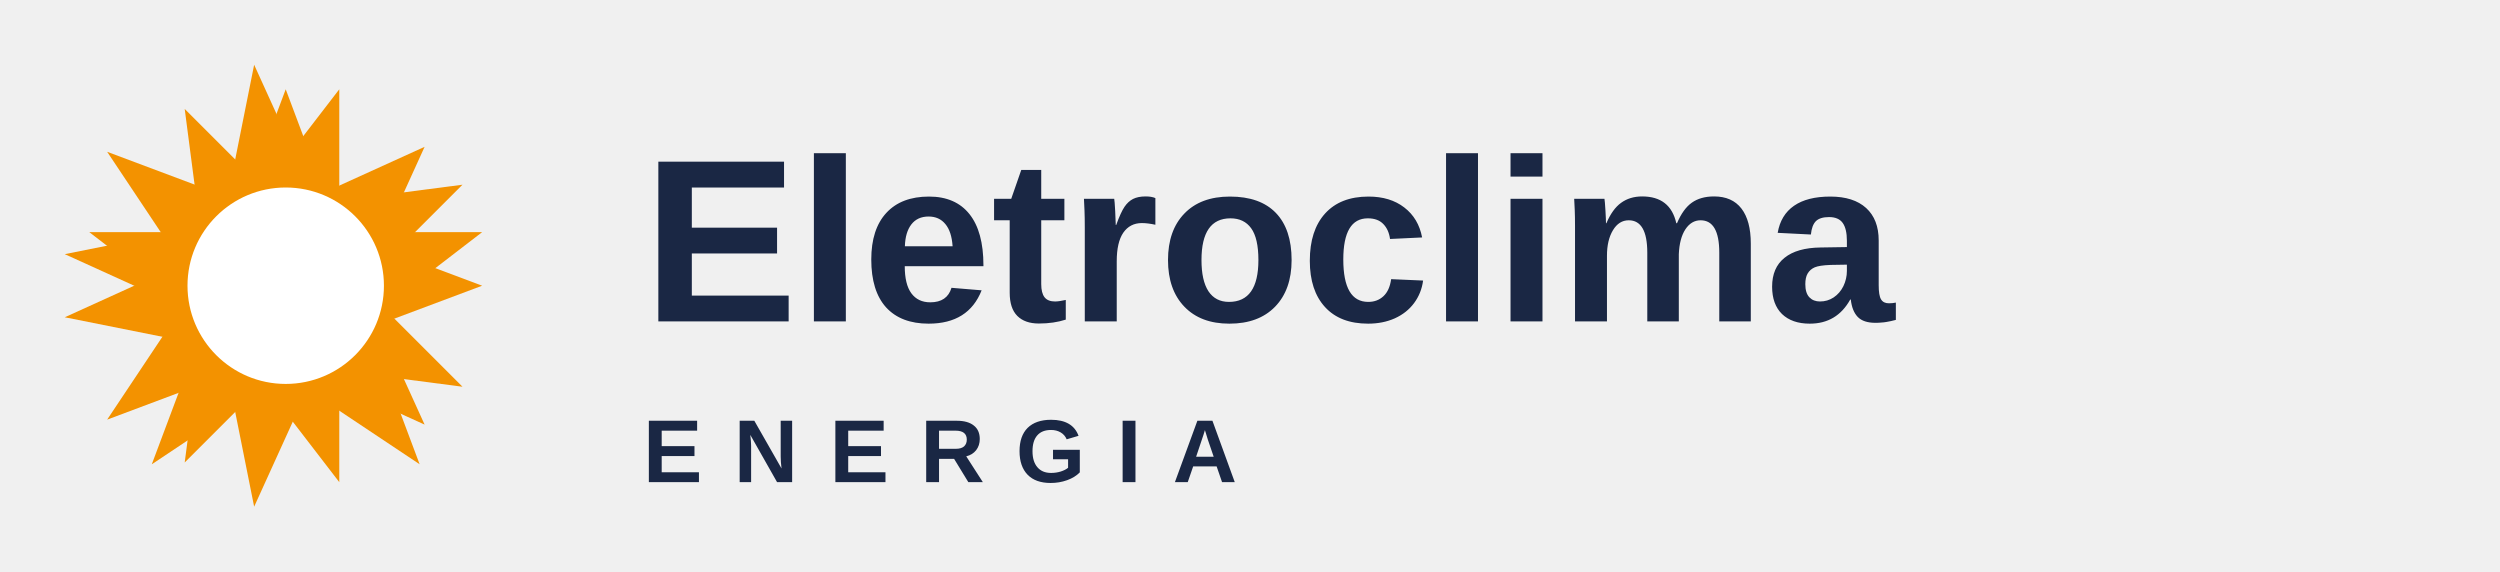
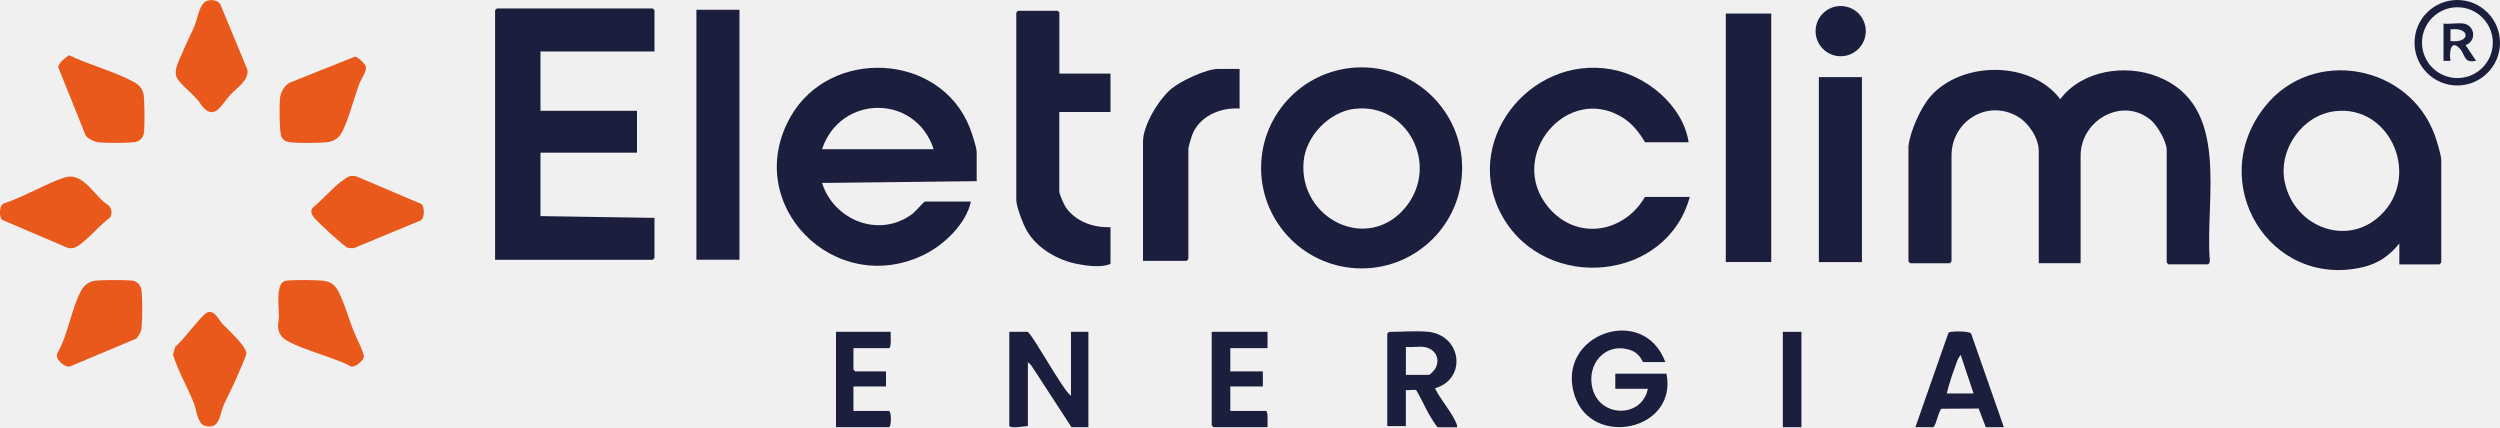
- <svg xmlns="http://www.w3.org/2000/svg" viewBox="0 0 280 64" role="img" aria-label="Eletroclima Energia">
-   <g transform="translate(32 32)">
-     <g fill="#f39200">
-       <path d="M0 -22 L6 -6 L22 -6 L9 4 L15 20 L0 10 L-15 20 L-9 4 L-22 -6 L-6 -6 Z" />
-       <path d="M0 -22 L6 -6 L22 -6 L9 4 L15 20 L0 10 L-15 20 L-9 4 L-22 -6 L-6 -6 Z" transform="rotate(45)" />
-       <path d="M0 -22 L6 -6 L22 -6 L9 4 L15 20 L0 10 L-15 20 L-9 4 L-22 -6 L-6 -6 Z" transform="rotate(90)" />
-       <path d="M0 -22 L6 -6 L22 -6 L9 4 L15 20 L0 10 L-15 20 L-9 4 L-22 -6 L-6 -6 Z" transform="rotate(135)" />
+ <svg xmlns="http://www.w3.org/2000/svg" id="Camada_2" data-name="Camada 2" viewBox="0 0 368.57 62.99">
+   <defs>
+     <style>
+       .cls-1 {
+         fill: #1c1e3e;
+       }
+ 
+       .cls-2 {
+         fill: #ea591c;
+       }
+     </style>
+   </defs>
+   <g id="Camada_1-2" data-name="Camada 1">
+     <g>
+       <g>
+         <path class="cls-2" d="M42.08,41.41c.85-.19,4.65-.14,5.6-.02,1.56.2,2.01,1.08,2.59,2.38.7,1.56,1.22,3.4,1.85,5.01.32.83,1.56,3.17,1.52,3.82-.04.57-1.31,1.65-1.94,1.42-1.9-1.21-9.03-2.94-10.17-4.42-.87-1.13-.42-1.89-.41-3,.01-1.3-.53-4.87.97-5.2Z" />
+         <path class="cls-2" d="M20.13,49.9l-9.85,4.14c-.79.13-2.29-1.16-1.81-2,1.58-2.69,2.11-6.84,3.62-9.41.33-.56,1.06-1.1,1.7-1.21.93-.17,4.84-.18,5.78-.03.72.11,1.22.74,1.3,1.44.14,1.22.13,4.26,0,5.49-.07.68-.34,1.05-.74,1.57Z" />
+         <path class="cls-2" d="M30.6,46.04c1.08-.32,1.58,1.05,2.19,1.69.8.85,3.53,3.31,3.53,4.37,0,.39-1.41,3.5-1.69,4.15-.51,1.18-1.15,2.31-1.66,3.49-.61,1.43-.56,3.72-2.84,3.01-1.01-.32-1.18-2.39-1.53-3.27-.96-2.4-2.31-4.71-3.1-7.2l.35-1.2c1.01-.66,3.94-4.79,4.75-5.03Z" />
+       </g>
+       <path class="cls-2" d="M62.16,30.1c.46.45.44,1.95-.08,2.37l-9.91,4.11c-.32.02-.64.01-.95-.08-.51-.16-4.43-3.78-4.88-4.38-.35-.47-.66-.9-.26-1.47,1.54-1.25,2.99-3.03,4.58-4.16.7-.5,1.05-.7,1.95-.46l9.56,4.07Z" />
+       <g>
+         <path class="cls-2" d="M52.34,8.35c.38.02,1.5,1.04,1.59,1.44.17.72-.7,1.89-.96,2.56-.71,1.86-1.79,6.1-2.78,7.51-.45.64-1.2,1.03-1.97,1.11-1.24.13-4.27.15-5.49,0-.54-.06-1-.32-1.24-.81-.32-.67-.31-4.69-.22-5.63s.63-1.88,1.43-2.34l9.64-3.84Z" />
+         <path class="cls-2" d="M10.18,8.14c2.97,1.42,6.56,2.36,9.44,3.88.73.38,1.3.91,1.52,1.74.2.78.21,5.04.07,5.91-.11.72-.74,1.22-1.44,1.3-1.13.13-4.2.14-5.32,0-.56-.07-1.44-.51-1.8-.95l-4.08-10.15c.23-.82.99-1.25,1.62-1.74Z" />
+         <path class="cls-2" d="M30.59.09c.69-.16,1.52-.07,1.91.59l3.97,9.58c.25,1.59-1.5,2.62-2.49,3.69-1.32,1.42-2.38,4.06-4.29,1.55-.77-1.34-2.74-2.67-3.51-3.86s.3-2.83.78-4.03c.53-1.32,1.22-2.59,1.76-3.9.4-.97.7-3.34,1.88-3.61Z" />
+       </g>
+       <path class="cls-2" d="M.33,32.42c-.48-.41-.43-1.9.07-2.37,3.03-.97,6.01-2.81,8.98-3.84s4.45,2.78,6.69,4.11c.44.52.54,1.44,0,1.9-1.27.78-4.07,4.28-5.41,4.37-.26.02-.53,0-.77-.09L.33,32.42Z" />
    </g>
-     <circle cx="0" cy="0" r="11" fill="#fff" />
+     <path class="cls-1" d="M245.52,53.38h-3.26c-.13,0-.45-1.25-1.79-1.73-3.79-1.36-6.73,2.11-5.64,5.81,1.22,4.15,7.25,4.14,8.11-.14h-4.8v-2.23h7.55c1.65,8.41-11.05,11.04-13.56,3.18-2.86-8.96,10.17-13.61,13.38-4.9Z" />
+     <path class="cls-1" d="M157.89,58.35v-9.43h2.57v14.06h-2.49l-5.95-9.14-.48-.46v9.43c-.41,0-2.74.47-2.74-.09v-13.8h2.66c.57,0,5.23,8.64,6.43,9.43Z" />
+     <path class="cls-1" d="M186.87,48.92v2.4h-5.49v3.43h4.8v2.23h-4.8v3.6h5.23c.43,0,.21,2.03.26,2.4h-7.97s-.26-.24-.26-.26v-13.8h8.23Z" />
+     <path class="cls-1" d="M131.31,48.92c-.05.37.17,2.4-.26,2.4h-5.23v3.17s.24.26.26.26h4.54v2.23h-4.8v3.6h5.23c.39,0,.39,2.4,0,2.4h-7.8v-14.06h8.06Z" />
+     <rect class="cls-1" x="262.84" y="48.92" width="2.74" height="14.06" />
+     <g>
+       <g>
+         <path class="cls-1" d="M281.36,21.57c.22-2.17,1.81-5.72,3.26-7.37,4.62-5.24,14.8-5.29,19.12.42,3.18-4.24,9.54-5.21,14.32-3.34,10.91,4.26,6.98,18.03,7.73,27.1.04.18-.12.59-.27.59h-5.83s-.26-.24-.26-.26v-16.63c0-1.2-1.39-3.59-2.32-4.37-4.21-3.52-10.37.01-10.37,5.23v15.86h-6.17v-16.55c0-1.9-1.51-4.16-3.14-5.09-4.47-2.56-9.72.71-9.72,5.78v15.61s-.24.26-.26.26h-5.83s-.26-.24-.26-.26v-16.98Z" />
+         <path class="cls-1" d="M353.73,38.98v-3.09c-1.41,1.78-3.12,2.96-5.35,3.49-13.8,3.26-23.35-12.53-14.44-23.7,7-8.78,21.22-6.21,25.02,4.27.29.79.95,2.95.95,3.68v15.09s-.24.26-.26.26h-5.92ZM344.26,16.39c-4.87.58-8.4,5.68-7.43,10.42,1.42,6.92,9.79,9.88,14.67,4.36,5.2-5.89.61-15.71-7.24-14.78Z" />
+       </g>
+       <g>
+         <path class="cls-1" d="M144,26.71l-22.81.26c1.77,5.55,8.48,8.22,13.36,4.53.35-.26,1.69-1.79,1.82-1.79h6.77c-.69,3.26-3.91,6.36-6.85,7.81-13.18,6.52-27.03-7.37-19.76-20.27,5.78-10.26,22.04-9.56,26.44,1.57.29.73,1.02,2.93,1.02,3.61v4.29ZM137.65,22c-2.67-8.19-13.79-8.07-16.46,0h16.46Z" />
+         <path class="cls-1" d="M215.56,24.75c0,8.19-6.64,14.82-14.82,14.82s-14.82-6.64-14.82-14.82,6.64-14.82,14.82-14.82,14.82,6.64,14.82,14.82ZM199.69,16.04c-3.73.45-7.17,4.02-7.5,7.76-.77,8.49,9.61,13.65,15.16,6.59,4.85-6.18.09-15.28-7.65-14.34Z" />
+         <path class="cls-1" d="M248.95,20.97h-6.43c-.86-1.44-1.82-2.7-3.25-3.61-8.21-5.16-17.18,5.64-11.06,13.12,4.13,5.05,11.14,3.95,14.31-1.45h6.6c-3.41,12.5-21.09,14.08-27.51,3.07-6.37-10.92,3.78-24,15.89-21.89,5.24.91,10.63,5.36,11.45,10.76Z" />
+         <path class="cls-1" d="M156.17,10.85h7.55v5.66h-7.55v11.75c0,.31.67,1.87.89,2.2,1.45,2.18,4.1,3.13,6.66,3.03v5.4c-1.27.61-3.41.31-4.84.04-2.89-.54-5.97-2.3-7.47-4.87-.55-.94-1.58-3.57-1.58-4.6V1.85s.24-.26.26-.26h5.83s.26.24.26.26v9Z" />
+         <path class="cls-1" d="M182.75,10.17v5.83c-2.9-.18-6.01,1.16-7.04,4.02-.1.29-.51,1.7-.51,1.89v16.29s-.24.26-.26.26h-6.43v-17.58c0-2.43,2.35-6.27,4.2-7.81,1.36-1.13,5.14-2.91,6.86-2.91h3.17Z" />
+         <g>
+           <path class="cls-1" d="M96.49,7.59h-16.81v8.75h14.23v6.17h-14.23v9.35l16.81.26v5.92s-.24.26-.26.26h-23.24V1.51s.24-.26.26-.26h22.98s.26.24.26.26v6.09Z" />
+           <rect class="cls-1" x="102.67" y="1.44" width="6.35" height="36.85" />
+         </g>
+       </g>
+       <g>
+         <rect class="cls-1" x="254.43" y="2" width="6.7" height="36.63" />
+         <rect class="cls-1" x="268.15" y="11.37" width="6.35" height="27.27" />
+         <circle class="cls-1" cx="271.37" cy="4.59" r="3.7" />
+       </g>
+     </g>
+     <path class="cls-1" d="M210.62,48.92c4.88.58,5.68,6.94.94,8.32.78,1.65,2.44,3.48,3.12,5.11.09.22.18.39.13.64h-2.83c-.18,0-1.14-1.65-1.32-1.94-.3-.5-1.71-3.41-1.88-3.52-.24-.15-1.15.05-1.52-.03v5.32h-2.74v-13.63s.24-.26.26-.26c1.76,0,4.16-.2,5.83,0ZM209.93,51.15c-.81-.11-1.82.08-2.66,0v4.12h3.34c.24,0,.83-.65.98-.91.85-1.49-.03-2.98-1.66-3.21Z" />
+     <path class="cls-1" d="M295.42,62.98h-2.66l-1.05-2.75-5.45.03c-.41.14-.77,2.31-1.22,2.72h-2.66l4.83-13.78c.03-.08.07-.16.14-.21.24-.16,2.94-.23,3.25.19l4.82,13.79ZM290.96,58.01l-1.89-5.66c-.43.37-.65,1.23-.86,1.8-.46,1.25-.89,2.56-1.2,3.86h3.94Z" />
+     <g>
+       <path class="cls-1" d="M368.57,6.3c0,3.48-2.82,6.3-6.3,6.3s-6.3-2.82-6.3-6.3,2.82-6.3,6.3-6.3,6.3,2.82,6.3,6.3ZM367.51,6.29c0-2.88-2.34-5.22-5.22-5.22s-5.22,2.34-5.22,5.22,2.34,5.22,5.22,5.22,5.22-2.34,5.22-5.22Z" />
+       <path class="cls-1" d="M363.24,3.48c1.64.29,1.92,2.55.26,3.17l1.54,2.31c-1.85.43-1.57-.92-2.4-1.8-1.41-1.51-1.56.74-1.37,1.81h-1.03V3.48c.91.11,2.14-.15,3,0ZM361.27,6.05c2.99.37,2.97-2.09,0-1.72v1.72Z" />
+     </g>
  </g>
-   <text x="72" y="36" font-family="Arial, Helvetica, sans-serif" font-size="26" font-weight="700" fill="#1a2744">Eletroclima</text>
-   <text x="72" y="54" font-family="Arial, Helvetica, sans-serif" font-size="10" font-weight="600" letter-spacing="3.5" fill="#1a2744">ENERGIA</text>
</svg>
